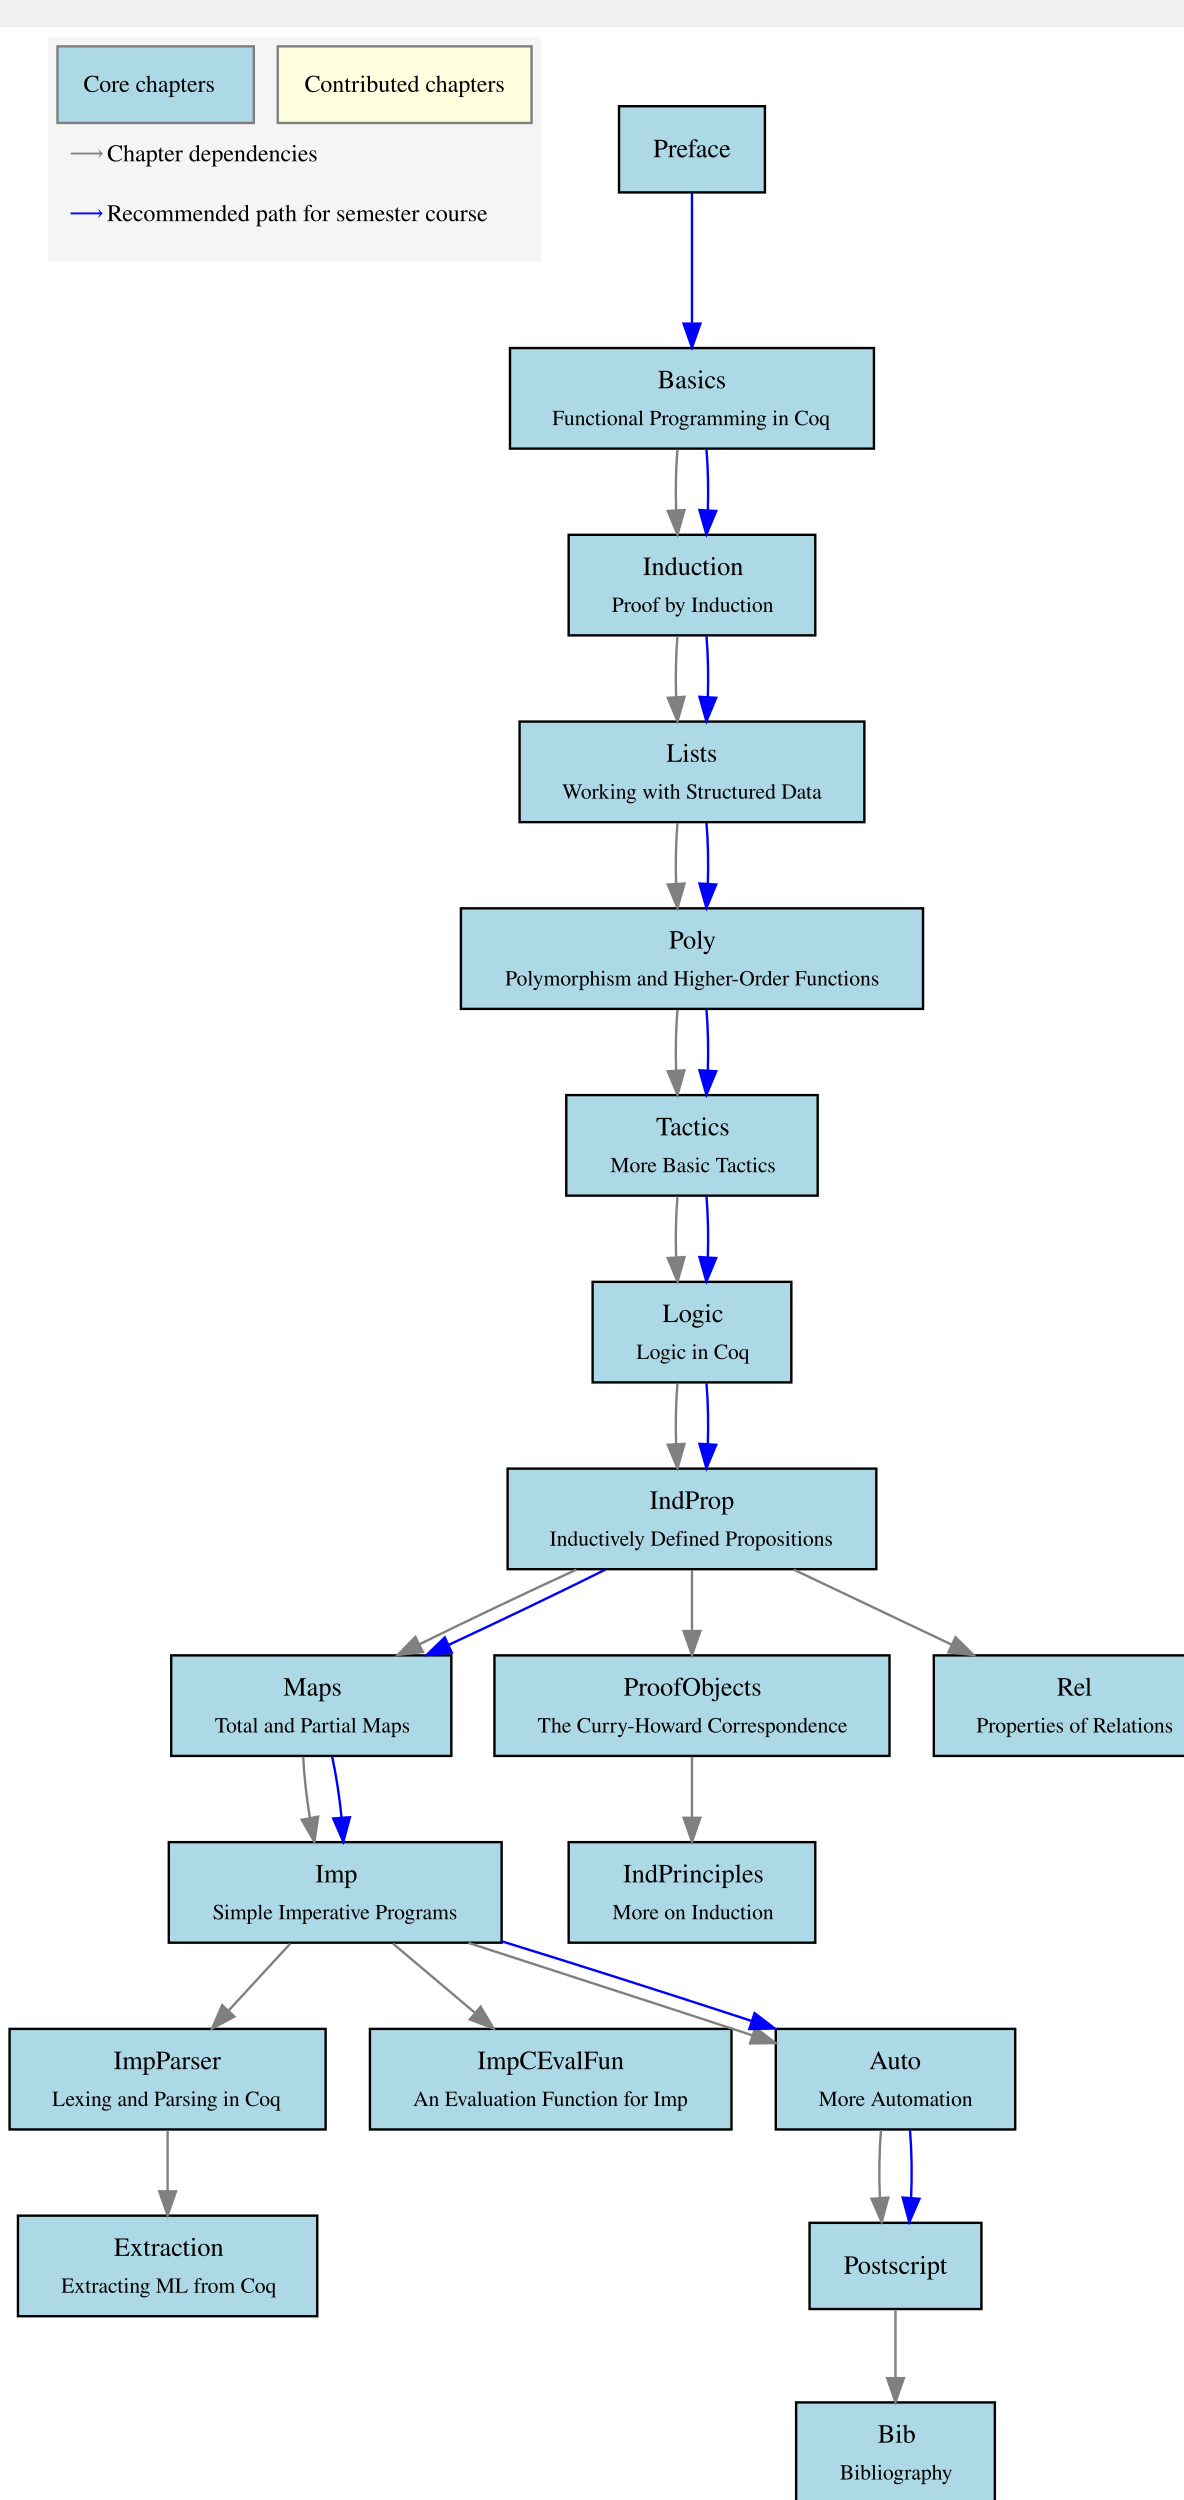
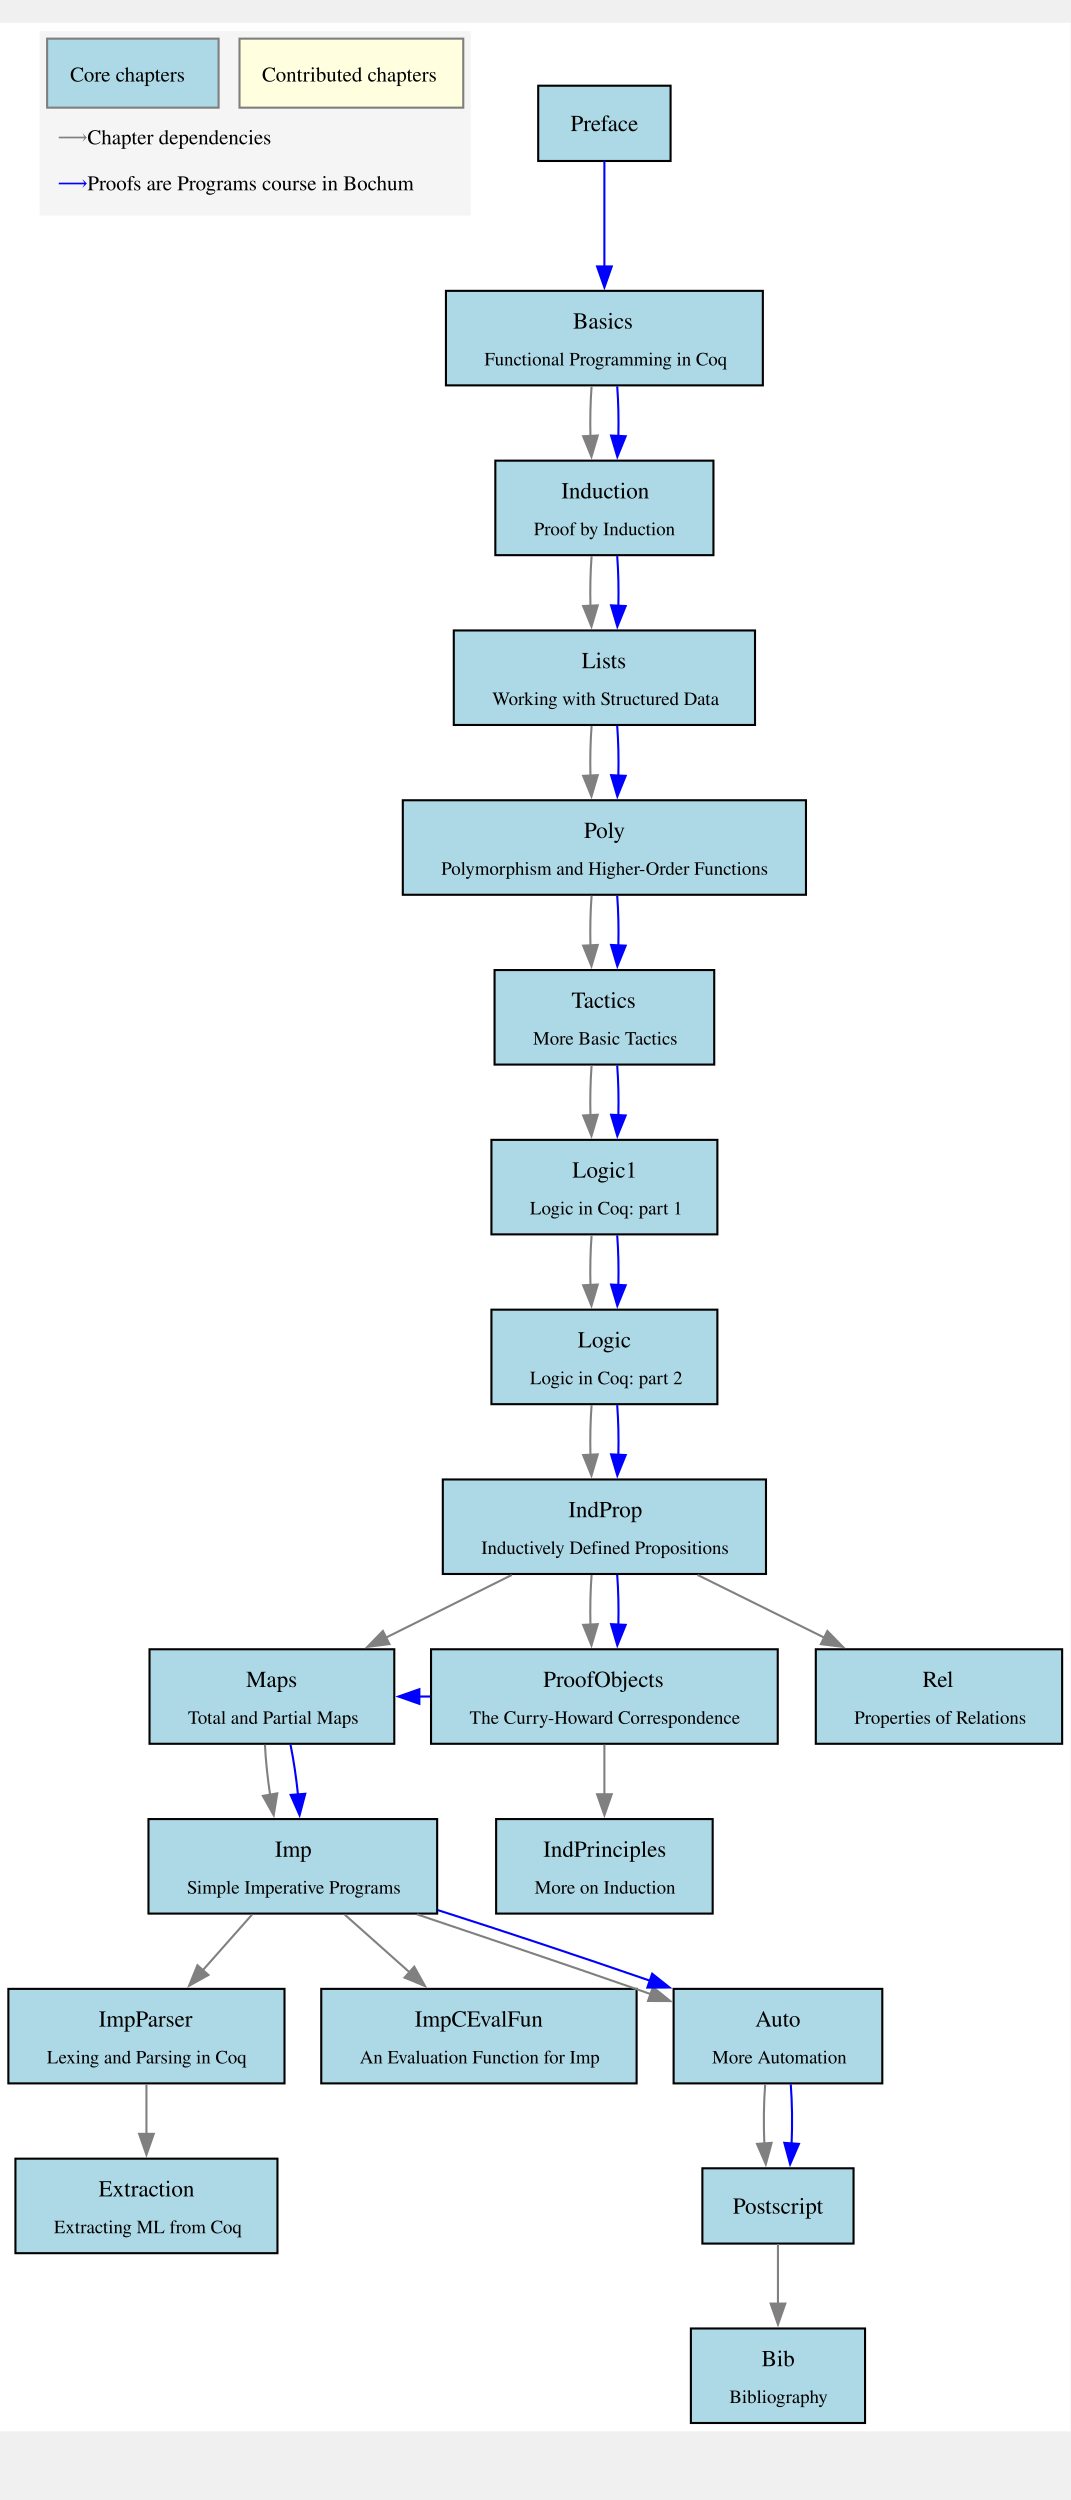
- <svg xmlns="http://www.w3.org/2000/svg" xmlns:xlink="http://www.w3.org/1999/xlink" width="504pt" height="1065pt" viewBox="0.00 21.60 504.00 1043.38">
-   <g id="graph0" class="graph deps" transform="scale(1.02 1.02) rotate(0) translate(4 1055.94)">
-     <polygon fill="white" stroke="transparent" points="-4,4 -4,-1034 508,-1034 508,4 -4,4" />
+ <svg xmlns="http://www.w3.org/2000/svg" xmlns:xlink="http://www.w3.org/1999/xlink" width="504pt" height="1177pt" viewBox="0.00 21.60 504.00 1155.57">
+   <g id="graph0" class="graph deps" transform="scale(0.984519 0.984519) rotate(0) translate(4 1169.74)">
+     <polygon fill="white" stroke="none" points="-4,4 -4,-1147.8 507.92,-1147.8 507.92,4 -4,4" />
    <g id="node1" class="node">
      <g id="a_node1">
        <a xlink:title="Go to chapter" target="_top">
-           <polygon fill="WhiteSmoke" stroke="transparent" points="222,-1030 16,-1030 16,-936 222,-936 222,-1030" />
-           <polygon fill="lightblue" stroke="transparent" points="20,-994 20,-1026 102,-1026 102,-994 20,-994" />
-           <polygon fill="none" stroke="#7f7f7f" points="20,-994 20,-1026 102,-1026 102,-994 20,-994" />
-           <text text-anchor="start" x="30.87" y="-1007" font-family="Times,serif" font-size="10.00"> Core chapters </text>
-           <polygon fill="lightyellow" stroke="transparent" points="112,-994 112,-1026 218,-1026 218,-994 112,-994" />
-           <polygon fill="none" stroke="#7f7f7f" points="112,-994 112,-1026 218,-1026 218,-994 112,-994" />
-           <text text-anchor="start" x="123.21" y="-1007" font-family="Times,serif" font-size="10.00">Contributed chapters</text>
-           <text text-anchor="start" x="25" y="-978" font-family="Times,serif" font-size="10.00" fill="gray">⟶</text>
-           <text text-anchor="start" x="40.74" y="-978" font-family="Times,serif" font-size="10.00">     Chapter dependencies</text>
-           <text text-anchor="start" x="24.91" y="-953" font-family="Times,serif" font-size="10.00" fill="blue">⟶</text>
-           <text text-anchor="start" x="40.65" y="-953" font-family="Times,serif" font-size="10.00">     Recommended path for semester course</text>
+           <polygon fill="WhiteSmoke" stroke="none" points="221.12,-1143.8 14.93,-1143.8 14.93,-1055.6 221.12,-1055.6 221.12,-1143.8" />
+           <polygon fill="lightblue" stroke="none" points="18.53,-1107.2 18.53,-1140.2 100.53,-1140.2 100.53,-1107.2 18.53,-1107.2" />
+           <polygon fill="none" stroke="#7f7f7f" points="18.53,-1107.2 18.53,-1140.2 100.53,-1140.2 100.53,-1107.2 18.53,-1107.2" />
+           <text text-anchor="start" x="29.53" y="-1119.7" font-family="Times,serif" font-size="10.00"> Core chapters </text>
+           <polygon fill="lightyellow" stroke="none" points="110.53,-1107.2 110.53,-1140.2 217.53,-1140.2 217.53,-1107.2 110.53,-1107.2" />
+           <polygon fill="none" stroke="#7f7f7f" points="110.53,-1107.2 110.53,-1140.2 217.53,-1140.2 217.53,-1107.2 110.53,-1107.2" />
+           <text text-anchor="start" x="121.28" y="-1119.7" font-family="Times,serif" font-size="10.00">Contributed chapters</text>
+           <text text-anchor="start" x="23.53" y="-1089.7" font-family="Times,serif" font-size="10.00" fill="gray">⟶</text>
+           <text text-anchor="start" x="37.78" y="-1089.7" font-family="Times,serif" font-size="10.00">     Chapter dependencies</text>
+           <text text-anchor="start" x="23.53" y="-1067.7" font-family="Times,serif" font-size="10.00" fill="blue">⟶</text>
+           <text text-anchor="start" x="37.78" y="-1067.7" font-family="Times,serif" font-size="10.00">     Proofs are Programs course in Bochum</text>
        </a>
      </g>
    </g>
    <g id="node2" class="node">
      <g id="a_node2">
        <a xlink:href="Preface.html" xlink:title="Go to chapter" target="_top">
-           <polygon fill="lightblue" stroke="black" points="315.47,-1001 254.53,-1001 254.53,-965 315.47,-965 315.47,-1001" />
-           <text text-anchor="middle" x="285" y="-979.7" font-family="Times,serif" font-size="11.00">Preface</text>
+           <polygon fill="lightblue" stroke="black" points="316.67,-1117.7 253.37,-1117.7 253.37,-1081.7 316.67,-1081.7 316.67,-1117.7" />
+           <text text-anchor="middle" x="285.02" y="-1096" font-family="Times,serif" font-size="11.00">Preface</text>
        </a>
      </g>
    </g>
    <g id="node4" class="node">
      <g id="a_node4">
        <a xlink:href="Basics.html" xlink:title="Go to chapter" target="_top">
-           <polygon fill="lightblue" stroke="black" points="361,-900 209,-900 209,-858 361,-858 361,-900" />
-           <text text-anchor="start" x="270.64" y="-883.2" font-family="Times,serif" font-size="11.00">Basics</text>
-           <text text-anchor="start" x="226.63" y="-867.8" font-family="Times,serif" font-size="9.00">Functional Programming in Coq</text>
-         </a>
-       </g>
-     </g>
-     <g id="edge18" class="edge">
-       <path fill="none" stroke="blue" d="M285,-964.7C285,-949.92 285,-928.3 285,-910.61" />
-       <polygon fill="blue" stroke="blue" points="288.5,-910.2 285,-900.2 281.5,-910.2 288.5,-910.2" />
+           <polygon fill="lightblue" stroke="black" points="360.8,-1019.6 209.25,-1019.6 209.25,-974.4 360.8,-974.4 360.8,-1019.6" />
+           <text text-anchor="start" x="270.02" y="-1001.55" font-family="Times,serif" font-size="11.00">Basics</text>
+           <text text-anchor="start" x="227.65" y="-983.95" font-family="Times,serif" font-size="9.00">Functional Programming in Coq</text>
+         </a>
+       </g>
+     </g>
+     <g id="edge19" class="edge">
+       <path fill="none" stroke="blue" d="M285.02,-1081.62C285.02,-1067.76 285.02,-1047.81 285.02,-1030.87" />
+       <polygon fill="blue" stroke="blue" points="288.53,-1031.26 285.03,-1021.26 281.53,-1031.26 288.53,-1031.26" />
    </g>
    <g id="node3" class="node">
      <g id="a_node3">
        <a xlink:href="Postscript.html" xlink:title="Go to chapter" target="_top">
-           <polygon fill="lightblue" stroke="black" points="405.89,-117 334.11,-117 334.11,-81 405.89,-81 405.89,-117" />
-           <text text-anchor="middle" x="370" y="-95.7" font-family="Times,serif" font-size="11.00">Postscript</text>
-         </a>
-       </g>
-     </g>
-     <g id="node18" class="node">
-       <g id="a_node18">
+           <polygon fill="lightblue" stroke="black" points="404.17,-121.8 331.88,-121.8 331.88,-85.8 404.17,-85.8 404.17,-121.8" />
+           <text text-anchor="middle" x="368.02" y="-100.1" font-family="Times,serif" font-size="11.00">Postscript</text>
+         </a>
+       </g>
+     </g>
+     <g id="node19" class="node">
+       <g id="a_node19">
        <a xlink:href="Bib.html" xlink:title="Go to chapter" target="_top">
-           <polygon fill="lightblue" stroke="black" points="411.5,-42 328.5,-42 328.5,0 411.5,0 411.5,-42" />
-           <text text-anchor="start" x="362.55" y="-25.2" font-family="Times,serif" font-size="11.00">Bib</text>
-           <text text-anchor="start" x="346.75" y="-9.8" font-family="Times,serif" font-size="9.00">Bibliography</text>
-         </a>
-       </g>
-     </g>
-     <g id="edge14" class="edge">
-       <path fill="none" stroke="gray" d="M370,-80.75C370,-72.33 370,-61.94 370,-52.25" />
-       <polygon fill="gray" stroke="gray" points="373.5,-52.14 370,-42.14 366.5,-52.14 373.5,-52.14" />
+           <polygon fill="lightblue" stroke="black" points="409.67,-45.2 326.38,-45.2 326.38,0 409.67,0 409.67,-45.2" />
+           <text text-anchor="start" x="360.15" y="-27.15" font-family="Times,serif" font-size="11.00">Bib</text>
+           <text text-anchor="start" x="344.77" y="-9.55" font-family="Times,serif" font-size="9.00">Bibliography</text>
+         </a>
+       </g>
+     </g>
+     <g id="edge15" class="edge">
+       <path fill="none" stroke="gray" d="M368.02,-85.61C368.02,-77.18 368.02,-66.72 368.02,-56.81" />
+       <polygon fill="gray" stroke="gray" points="371.53,-57.09 368.03,-47.09 364.53,-57.09 371.53,-57.09" />
    </g>
    <g id="node5" class="node">
      <g id="a_node5">
        <a xlink:href="Induction.html" xlink:title="Go to chapter" target="_top">
-           <polygon fill="lightblue" stroke="black" points="336.5,-822 233.5,-822 233.5,-780 336.5,-780 336.5,-822" />
-           <text text-anchor="start" x="264.42" y="-805.2" font-family="Times,serif" font-size="11.00">Induction</text>
-           <text text-anchor="start" x="251.5" y="-789.8" font-family="Times,serif" font-size="9.00">Proof by Induction</text>
+           <polygon fill="lightblue" stroke="black" points="337.17,-938.4 232.87,-938.4 232.87,-893.2 337.17,-893.2 337.17,-938.4" />
+           <text text-anchor="start" x="264.4" y="-920.35" font-family="Times,serif" font-size="11.00">Induction</text>
+           <text text-anchor="start" x="251.27" y="-902.75" font-family="Times,serif" font-size="9.00">Proof by Induction</text>
        </a>
      </g>
    </g>
    <g id="edge1" class="edge">
-       <path fill="none" stroke="gray" d="M278.94,-857.63C278.28,-849.82 278.09,-840.73 278.38,-832.18" />
-       <polygon fill="gray" stroke="gray" points="281.87,-832.35 278.96,-822.16 274.89,-831.94 281.87,-832.35" />
-     </g>
-     <g id="edge19" class="edge">
-       <path fill="none" stroke="blue" d="M291.06,-857.63C291.72,-849.82 291.91,-840.73 291.62,-832.18" />
-       <polygon fill="blue" stroke="blue" points="295.11,-831.94 291.04,-822.16 288.13,-832.35 295.11,-831.94" />
+       <path fill="none" stroke="gray" d="M278.9,-973.94C278.34,-966.56 278.15,-958.16 278.35,-950.11" />
+       <polygon fill="gray" stroke="gray" points="281.84,-950.41 278.84,-940.26 274.85,-950.07 281.84,-950.41" />
+     </g>
+     <g id="edge20" class="edge">
+       <path fill="none" stroke="blue" d="M291.15,-973.94C291.71,-966.56 291.9,-958.16 291.7,-950.11" />
+       <polygon fill="blue" stroke="blue" points="295.2,-950.07 291.21,-940.26 288.21,-950.41 295.2,-950.07" />
    </g>
    <g id="node6" class="node">
      <g id="a_node6">
        <a xlink:href="Lists.html" xlink:title="Go to chapter" target="_top">
-           <polygon fill="lightblue" stroke="black" points="357,-744 213,-744 213,-702 357,-702 357,-744" />
-           <text text-anchor="start" x="274.3" y="-727.2" font-family="Times,serif" font-size="11.00">Lists</text>
-           <text text-anchor="start" x="230.75" y="-711.8" font-family="Times,serif" font-size="9.00">Working with Structured Data</text>
+           <polygon fill="lightblue" stroke="black" points="357.05,-857.2 213,-857.2 213,-812 357.05,-812 357.05,-857.2" />
+           <text text-anchor="start" x="274.15" y="-839.15" font-family="Times,serif" font-size="11.00">Lists</text>
+           <text text-anchor="start" x="231.4" y="-821.55" font-family="Times,serif" font-size="9.00">Working with Structured Data</text>
        </a>
      </g>
    </g>
    <g id="edge2" class="edge">
-       <path fill="none" stroke="gray" d="M278.94,-779.63C278.28,-771.82 278.09,-762.73 278.38,-754.18" />
-       <polygon fill="gray" stroke="gray" points="281.87,-754.35 278.96,-744.16 274.89,-753.94 281.87,-754.35" />
-     </g>
-     <g id="edge20" class="edge">
-       <path fill="none" stroke="blue" d="M291.06,-779.63C291.72,-771.82 291.91,-762.73 291.62,-754.18" />
-       <polygon fill="blue" stroke="blue" points="295.11,-753.94 291.04,-744.16 288.13,-754.35 295.11,-753.94" />
+       <path fill="none" stroke="gray" d="M278.9,-892.74C278.34,-885.36 278.15,-876.96 278.35,-868.91" />
+       <polygon fill="gray" stroke="gray" points="281.84,-869.21 278.84,-859.06 274.85,-868.87 281.84,-869.21" />
+     </g>
+     <g id="edge21" class="edge">
+       <path fill="none" stroke="blue" d="M291.15,-892.74C291.71,-885.36 291.9,-876.96 291.7,-868.91" />
+       <polygon fill="blue" stroke="blue" points="295.2,-868.87 291.21,-859.06 288.21,-869.21 295.2,-868.87" />
    </g>
    <g id="node7" class="node">
      <g id="a_node7">
        <a xlink:href="Poly.html" xlink:title="Go to chapter" target="_top">
-           <polygon fill="lightblue" stroke="black" points="381.5,-666 188.5,-666 188.5,-624 381.5,-624 381.5,-666" />
-           <text text-anchor="start" x="275.41" y="-649.2" font-family="Times,serif" font-size="11.00">Poly</text>
-           <text text-anchor="start" x="206.97" y="-633.8" font-family="Times,serif" font-size="9.00">Polymorphism and Higher-Order Functions</text>
+           <polygon fill="lightblue" stroke="black" points="381.42,-776 188.62,-776 188.62,-730.8 381.42,-730.8 381.42,-776" />
+           <text text-anchor="start" x="275.27" y="-757.95" font-family="Times,serif" font-size="11.00">Poly</text>
+           <text text-anchor="start" x="207.02" y="-740.35" font-family="Times,serif" font-size="9.00">Polymorphism and Higher-Order Functions</text>
        </a>
      </g>
    </g>
    <g id="edge3" class="edge">
-       <path fill="none" stroke="gray" d="M278.94,-701.63C278.28,-693.82 278.09,-684.73 278.38,-676.18" />
-       <polygon fill="gray" stroke="gray" points="281.87,-676.35 278.96,-666.16 274.89,-675.94 281.87,-676.35" />
-     </g>
-     <g id="edge21" class="edge">
-       <path fill="none" stroke="blue" d="M291.06,-701.63C291.72,-693.82 291.91,-684.73 291.62,-676.18" />
-       <polygon fill="blue" stroke="blue" points="295.11,-675.94 291.04,-666.16 288.13,-676.35 295.11,-675.94" />
+       <path fill="none" stroke="gray" d="M278.9,-811.54C278.34,-804.16 278.15,-795.76 278.35,-787.71" />
+       <polygon fill="gray" stroke="gray" points="281.84,-788.01 278.84,-777.86 274.85,-787.67 281.84,-788.01" />
+     </g>
+     <g id="edge22" class="edge">
+       <path fill="none" stroke="blue" d="M291.15,-811.54C291.71,-804.16 291.9,-795.76 291.7,-787.71" />
+       <polygon fill="blue" stroke="blue" points="295.2,-787.67 291.21,-777.86 288.21,-788.01 295.2,-787.67" />
    </g>
    <g id="node8" class="node">
      <g id="a_node8">
        <a xlink:href="Tactics.html" xlink:title="Go to chapter" target="_top">
-           <polygon fill="lightblue" stroke="black" points="337.5,-588 232.5,-588 232.5,-546 337.5,-546 337.5,-588" />
-           <text text-anchor="start" x="270" y="-571.2" font-family="Times,serif" font-size="11.00">Tactics</text>
-           <text text-anchor="start" x="250.91" y="-555.8" font-family="Times,serif" font-size="9.00">More Basic Tactics</text>
+           <polygon fill="lightblue" stroke="black" points="337.55,-694.8 232.5,-694.8 232.5,-649.6 337.55,-649.6 337.55,-694.8" />
+           <text text-anchor="start" x="269.27" y="-676.75" font-family="Times,serif" font-size="11.00">Tactics</text>
+           <text text-anchor="start" x="250.9" y="-659.15" font-family="Times,serif" font-size="9.00">More Basic Tactics</text>
        </a>
      </g>
    </g>
    <g id="edge4" class="edge">
-       <path fill="none" stroke="gray" d="M278.94,-623.63C278.28,-615.82 278.09,-606.73 278.38,-598.18" />
-       <polygon fill="gray" stroke="gray" points="281.87,-598.35 278.96,-588.16 274.89,-597.94 281.87,-598.35" />
-     </g>
-     <g id="edge22" class="edge">
-       <path fill="none" stroke="blue" d="M291.06,-623.63C291.72,-615.82 291.91,-606.73 291.62,-598.18" />
-       <polygon fill="blue" stroke="blue" points="295.11,-597.94 291.04,-588.16 288.13,-598.35 295.11,-597.94" />
+       <path fill="none" stroke="gray" d="M278.9,-730.34C278.34,-722.96 278.15,-714.56 278.35,-706.51" />
+       <polygon fill="gray" stroke="gray" points="281.84,-706.81 278.84,-696.66 274.85,-706.47 281.84,-706.81" />
+     </g>
+     <g id="edge23" class="edge">
+       <path fill="none" stroke="blue" d="M291.15,-730.34C291.71,-722.96 291.9,-714.56 291.7,-706.51" />
+       <polygon fill="blue" stroke="blue" points="295.2,-706.47 291.21,-696.66 288.21,-706.81 295.2,-706.47" />
    </g>
    <g id="node10" class="node">
      <g id="a_node10">
-         <a xlink:href="Logic.html" xlink:title="Go to chapter" target="_top">
-           <polygon fill="lightblue" stroke="black" points="326.5,-510 243.5,-510 243.5,-468 326.5,-468 326.5,-510" />
-           <text text-anchor="start" x="272.67" y="-493.2" font-family="Times,serif" font-size="11.00">Logic</text>
-           <text text-anchor="start" x="261.75" y="-477.8" font-family="Times,serif" font-size="9.00">Logic in Coq</text>
+         <a xlink:href="Logic1.html" xlink:title="Go to chapter" target="_top">
+           <polygon fill="lightblue" stroke="black" points="339.05,-613.6 231,-613.6 231,-568.4 339.05,-568.4 339.05,-613.6" />
+           <text text-anchor="start" x="269.65" y="-595.55" font-family="Times,serif" font-size="11.00">Logic1</text>
+           <text text-anchor="start" x="249.4" y="-577.95" font-family="Times,serif" font-size="9.00">Logic in Coq: part 1</text>
        </a>
      </g>
    </g>
    <g id="edge5" class="edge">
-       <path fill="none" stroke="gray" d="M278.94,-545.63C278.28,-537.82 278.09,-528.73 278.38,-520.18" />
-       <polygon fill="gray" stroke="gray" points="281.87,-520.35 278.96,-510.16 274.89,-519.94 281.87,-520.35" />
-     </g>
-     <g id="edge23" class="edge">
-       <path fill="none" stroke="blue" d="M291.06,-545.63C291.72,-537.82 291.91,-528.73 291.62,-520.18" />
-       <polygon fill="blue" stroke="blue" points="295.11,-519.94 291.04,-510.16 288.13,-520.35 295.11,-519.94" />
+       <path fill="none" stroke="gray" d="M278.9,-649.14C278.34,-641.76 278.15,-633.36 278.35,-625.31" />
+       <polygon fill="gray" stroke="gray" points="281.84,-625.61 278.84,-615.46 274.85,-625.27 281.84,-625.61" />
+     </g>
+     <g id="edge24" class="edge">
+       <path fill="none" stroke="blue" d="M291.15,-649.14C291.71,-641.76 291.9,-633.36 291.7,-625.31" />
+       <polygon fill="blue" stroke="blue" points="295.2,-625.27 291.21,-615.46 288.21,-625.61 295.2,-625.27" />
    </g>
    <g id="node9" class="node">
      <g id="a_node9">
        <a xlink:href="IndProp.html" xlink:title="Go to chapter" target="_top">
-           <polygon fill="lightblue" stroke="black" points="362,-432 208,-432 208,-390 362,-390 362,-432" />
-           <text text-anchor="start" x="267.28" y="-415.2" font-family="Times,serif" font-size="11.00">IndProp</text>
-           <text text-anchor="start" x="225.5" y="-399.8" font-family="Times,serif" font-size="9.00">Inductively Defined Propositions</text>
-         </a>
-       </g>
+           <polygon fill="lightblue" stroke="black" points="362.3,-451.2 207.75,-451.2 207.75,-406 362.3,-406 362.3,-451.2" />
+           <text text-anchor="start" x="267.77" y="-433.15" font-family="Times,serif" font-size="11.00">IndProp</text>
+           <text text-anchor="start" x="226.15" y="-415.55" font-family="Times,serif" font-size="9.00">Inductively Defined Propositions</text>
+         </a>
+       </g>
+     </g>
+     <g id="node12" class="node">
+       <g id="a_node12">
+         <a xlink:href="Maps.html" xlink:title="Go to chapter" target="_top">
+           <polygon fill="lightblue" stroke="black" points="184.55,-370 67.5,-370 67.5,-324.8 184.55,-324.8 184.55,-370" />
+           <text text-anchor="start" x="113.65" y="-351.95" font-family="Times,serif" font-size="11.00">Maps</text>
+           <text text-anchor="start" x="85.9" y="-334.35" font-family="Times,serif" font-size="9.00">Total and Partial Maps</text>
+         </a>
+       </g>
+     </g>
+     <g id="edge8" class="edge">
+       <path fill="none" stroke="gray" d="M240.73,-405.54C222.03,-396.22 200.07,-385.28 180.4,-375.49" />
+       <polygon fill="gray" stroke="gray" points="182.22,-372.48 171.71,-371.16 179.1,-378.75 182.22,-372.48" />
+     </g>
+     <g id="node13" class="node">
+       <g id="a_node13">
+         <a xlink:href="ProofObjects.html" xlink:title="Go to chapter" target="_top">
+           <polygon fill="lightblue" stroke="black" points="367.92,-370 202.12,-370 202.12,-324.8 367.92,-324.8 367.92,-370" />
+           <text text-anchor="start" x="255.77" y="-351.95" font-family="Times,serif" font-size="11.00">ProofObjects</text>
+           <text text-anchor="start" x="220.52" y="-334.35" font-family="Times,serif" font-size="9.00">The Curry-Howard Correspondence</text>
+         </a>
+       </g>
+     </g>
+     <g id="edge10" class="edge">
+       <path fill="none" stroke="gray" d="M278.9,-405.54C278.34,-398.16 278.15,-389.76 278.35,-381.71" />
+       <polygon fill="gray" stroke="gray" points="281.84,-382.01 278.84,-371.86 274.85,-381.67 281.84,-382.01" />
+     </g>
+     <g id="edge27" class="edge">
+       <path fill="none" stroke="blue" d="M291.15,-405.54C291.71,-398.16 291.9,-389.76 291.7,-381.71" />
+       <polygon fill="blue" stroke="blue" points="295.2,-381.67 291.21,-371.86 288.21,-382.01 295.2,-381.67" />
+     </g>
+     <g id="node18" class="node">
+       <g id="a_node18">
+         <a xlink:href="Rel.html" xlink:title="Go to chapter" target="_top">
+           <polygon fill="lightblue" stroke="black" points="503.92,-370 386.12,-370 386.12,-324.8 503.92,-324.8 503.92,-370" />
+           <text text-anchor="start" x="437.15" y="-351.95" font-family="Times,serif" font-size="11.00">Rel</text>
+           <text text-anchor="start" x="404.52" y="-334.35" font-family="Times,serif" font-size="9.00">Properties of Relations</text>
+         </a>
+       </g>
+     </g>
+     <g id="edge12" class="edge">
+       <path fill="none" stroke="gray" d="M329.59,-405.54C348.41,-396.22 370.51,-385.28 390.31,-375.49" />
+       <polygon fill="gray" stroke="gray" points="391.65,-378.73 399.06,-371.15 388.55,-372.45 391.65,-378.73" />
    </g>
    <g id="node11" class="node">
      <g id="a_node11">
-         <a xlink:href="Maps.html" xlink:title="Go to chapter" target="_top">
-           <polygon fill="lightblue" stroke="black" points="184.5,-354 67.5,-354 67.5,-312 184.5,-312 184.5,-354" />
-           <text text-anchor="start" x="114.28" y="-337.2" font-family="Times,serif" font-size="11.00">Maps</text>
-           <text text-anchor="start" x="85.7" y="-321.8" font-family="Times,serif" font-size="9.00">Total and Partial Maps</text>
-         </a>
-       </g>
+         <a xlink:href="Logic.html" xlink:title="Go to chapter" target="_top">
+           <polygon fill="lightblue" stroke="black" points="339.05,-532.4 231,-532.4 231,-487.2 339.05,-487.2 339.05,-532.4" />
+           <text text-anchor="start" x="272.27" y="-514.35" font-family="Times,serif" font-size="11.00">Logic</text>
+           <text text-anchor="start" x="249.4" y="-496.75" font-family="Times,serif" font-size="9.00">Logic in Coq: part 2</text>
+         </a>
+       </g>
+     </g>
+     <g id="edge6" class="edge">
+       <path fill="none" stroke="gray" d="M278.9,-567.94C278.34,-560.56 278.15,-552.16 278.35,-544.11" />
+       <polygon fill="gray" stroke="gray" points="281.84,-544.41 278.84,-534.26 274.85,-544.07 281.84,-544.41" />
+     </g>
+     <g id="edge25" class="edge">
+       <path fill="none" stroke="blue" d="M291.15,-567.94C291.71,-560.56 291.9,-552.16 291.7,-544.11" />
+       <polygon fill="blue" stroke="blue" points="295.2,-544.07 291.21,-534.26 288.21,-544.41 295.2,-544.07" />
    </g>
    <g id="edge7" class="edge">
-       <path fill="none" stroke="gray" d="M236.77,-389.83C215.92,-380.26 191.7,-368.74 171.21,-358.65" />
-       <polygon fill="gray" stroke="gray" points="172.59,-355.43 162.08,-354.13 169.48,-361.7 172.59,-355.43" />
-     </g>
-     <g id="edge25" class="edge">
-       <path fill="none" stroke="blue" d="M248.85,-389.83C229.47,-380.17 205.21,-368.53 183.35,-358.38" />
-       <polygon fill="blue" stroke="blue" points="184.7,-355.14 174.15,-354.13 181.76,-361.5 184.7,-355.14" />
-     </g>
-     <g id="node12" class="node">
-       <g id="a_node12">
-         <a xlink:href="ProofObjects.html" xlink:title="Go to chapter" target="_top">
-           <polygon fill="lightblue" stroke="black" points="367.5,-354 202.5,-354 202.5,-312 367.5,-312 367.5,-354" />
-           <text text-anchor="start" x="256.48" y="-337.2" font-family="Times,serif" font-size="11.00">ProofObjects</text>
-           <text text-anchor="start" x="220.52" y="-321.8" font-family="Times,serif" font-size="9.00">The Curry-Howard Correspondence</text>
+       <path fill="none" stroke="gray" d="M278.9,-486.74C278.34,-479.36 278.15,-470.96 278.35,-462.91" />
+       <polygon fill="gray" stroke="gray" points="281.84,-463.21 278.84,-453.06 274.85,-462.87 281.84,-463.21" />
+     </g>
+     <g id="edge26" class="edge">
+       <path fill="none" stroke="blue" d="M291.15,-486.74C291.71,-479.36 291.9,-470.96 291.7,-462.91" />
+       <polygon fill="blue" stroke="blue" points="295.2,-462.87 291.21,-453.06 288.21,-463.21 295.2,-462.87" />
+     </g>
+     <g id="node15" class="node">
+       <g id="a_node15">
+         <a xlink:href="Imp.html" xlink:title="Go to chapter" target="_top">
+           <polygon fill="lightblue" stroke="black" points="205.05,-288.8 67,-288.8 67,-243.6 205.05,-243.6 205.05,-288.8" />
+           <text text-anchor="start" x="127.4" y="-270.75" font-family="Times,serif" font-size="11.00">Imp</text>
+           <text text-anchor="start" x="85.4" y="-253.15" font-family="Times,serif" font-size="9.00">Simple Imperative Programs</text>
        </a>
      </g>
    </g>
    <g id="edge9" class="edge">
-       <path fill="none" stroke="gray" d="M285,-389.63C285,-381.82 285,-372.73 285,-364.18" />
-       <polygon fill="gray" stroke="gray" points="288.5,-364.16 285,-354.16 281.5,-364.16 288.5,-364.16" />
+       <path fill="none" stroke="gray" d="M122.69,-324.34C123.06,-316.87 123.95,-308.36 125.19,-300.23" />
+       <polygon fill="gray" stroke="gray" points="128.59,-301.09 126.88,-290.63 121.7,-299.88 128.59,-301.09" />
+     </g>
+     <g id="edge29" class="edge">
+       <path fill="none" stroke="blue" d="M134.93,-324.34C136.43,-316.96 137.67,-308.56 138.49,-300.51" />
+       <polygon fill="blue" stroke="blue" points="141.97,-300.89 139.25,-290.65 134.99,-300.35 141.97,-300.89" />
+     </g>
+     <g id="edge28" class="edge">
+       <path fill="none" stroke="blue" d="M201.83,-347.4C199.99,-347.4 198.15,-347.4 196.31,-347.4" />
+       <polygon fill="blue" stroke="blue" points="196.54,-343.9 186.54,-347.4 196.54,-350.9 196.54,-343.9" />
+     </g>
+     <g id="node14" class="node">
+       <g id="a_node14">
+         <a xlink:href="IndPrinciples.html" xlink:title="Go to chapter" target="_top">
+           <polygon fill="lightblue" stroke="black" points="336.8,-288.8 233.25,-288.8 233.25,-243.6 336.8,-243.6 336.8,-288.8" />
+           <text text-anchor="start" x="255.77" y="-270.75" font-family="Times,serif" font-size="11.00">IndPrinciples</text>
+           <text text-anchor="start" x="251.65" y="-253.15" font-family="Times,serif" font-size="9.00">More on Induction</text>
+         </a>
+       </g>
+     </g>
+     <g id="edge11" class="edge">
+       <path fill="none" stroke="gray" d="M285.02,-324.34C285.02,-316.96 285.02,-308.56 285.02,-300.51" />
+       <polygon fill="gray" stroke="gray" points="288.53,-300.66 285.03,-290.66 281.53,-300.66 288.53,-300.66" />
+     </g>
+     <g id="node16" class="node">
+       <g id="a_node16">
+         <a xlink:href="ImpParser.html" xlink:title="Go to chapter" target="_top">
+           <polygon fill="lightblue" stroke="black" points="132.05,-207.6 0,-207.6 0,-162.4 132.05,-162.4 132.05,-207.6" />
+           <text text-anchor="start" x="43.15" y="-189.55" font-family="Times,serif" font-size="11.00">ImpParser</text>
+           <text text-anchor="start" x="18.4" y="-171.95" font-family="Times,serif" font-size="9.00">Lexing and Parsing in Coq</text>
+         </a>
+       </g>
+     </g>
+     <g id="edge16" class="edge">
+       <path fill="none" stroke="gray" d="M116.53,-243.14C109.24,-234.9 100.84,-225.39 93,-216.53" />
+       <polygon fill="gray" stroke="gray" points="95.67,-214.25 86.42,-209.08 90.42,-218.89 95.67,-214.25" />
    </g>
    <g id="node17" class="node">
      <g id="a_node17">
-         <a xlink:href="Rel.html" xlink:title="Go to chapter" target="_top">
-           <polygon fill="lightblue" stroke="black" points="504,-354 386,-354 386,-312 504,-312 504,-354" />
-           <text text-anchor="start" x="437.36" y="-337.2" font-family="Times,serif" font-size="11.00">Rel</text>
-           <text text-anchor="start" x="403.76" y="-321.8" font-family="Times,serif" font-size="9.00">Properties of Relations</text>
-         </a>
-       </g>
-     </g>
-     <g id="edge11" class="edge">
-       <path fill="none" stroke="gray" d="M327.46,-389.83C347.7,-380.22 372.09,-368.63 393.39,-358.51" />
-       <polygon fill="gray" stroke="gray" points="395.09,-361.58 402.62,-354.13 392.09,-355.26 395.09,-361.58" />
-     </g>
-     <g id="edge6" class="edge">
-       <path fill="none" stroke="gray" d="M278.94,-467.63C278.28,-459.82 278.09,-450.73 278.38,-442.18" />
-       <polygon fill="gray" stroke="gray" points="281.87,-442.35 278.96,-432.16 274.89,-441.94 281.87,-442.35" />
-     </g>
-     <g id="edge24" class="edge">
-       <path fill="none" stroke="blue" d="M291.06,-467.63C291.72,-459.82 291.91,-450.73 291.62,-442.18" />
-       <polygon fill="blue" stroke="blue" points="295.11,-441.94 291.04,-432.16 288.13,-442.35 295.11,-441.94" />
-     </g>
-     <g id="node14" class="node">
-       <g id="a_node14">
-         <a xlink:href="Imp.html" xlink:title="Go to chapter" target="_top">
-           <polygon fill="lightblue" stroke="black" points="205.5,-276 66.5,-276 66.5,-234 205.5,-234 205.5,-276" />
-           <text text-anchor="start" x="127.64" y="-259.2" font-family="Times,serif" font-size="11.00">Imp</text>
-           <text text-anchor="start" x="84.76" y="-243.8" font-family="Times,serif" font-size="9.00">Simple Imperative Programs</text>
-         </a>
-       </g>
-     </g>
-     <g id="edge8" class="edge">
-       <path fill="none" stroke="gray" d="M122.62,-311.63C122.99,-303.82 124,-294.73 125.41,-286.18" />
-       <polygon fill="gray" stroke="gray" points="128.88,-286.64 127.31,-276.16 122.01,-285.33 128.88,-286.64" />
-     </g>
-     <g id="edge26" class="edge">
-       <path fill="none" stroke="blue" d="M134.74,-311.63C136.43,-303.82 137.81,-294.73 138.65,-286.18" />
-       <polygon fill="blue" stroke="blue" points="142.14,-286.39 139.39,-276.16 135.16,-285.88 142.14,-286.39" />
-     </g>
-     <g id="node13" class="node">
-       <g id="a_node13">
-         <a xlink:href="IndPrinciples.html" xlink:title="Go to chapter" target="_top">
-           <polygon fill="lightblue" stroke="black" points="336.5,-276 233.5,-276 233.5,-234 336.5,-234 336.5,-276" />
-           <text text-anchor="start" x="256.17" y="-259.2" font-family="Times,serif" font-size="11.00">IndPrinciples</text>
-           <text text-anchor="start" x="251.76" y="-243.8" font-family="Times,serif" font-size="9.00">More on Induction</text>
-         </a>
-       </g>
-     </g>
-     <g id="edge10" class="edge">
-       <path fill="none" stroke="gray" d="M285,-311.63C285,-303.82 285,-294.73 285,-286.18" />
-       <polygon fill="gray" stroke="gray" points="288.5,-286.16 285,-276.16 281.5,-286.16 288.5,-286.16" />
-     </g>
-     <g id="node15" class="node">
-       <g id="a_node15">
-         <a xlink:href="ImpParser.html" xlink:title="Go to chapter" target="_top">
-           <polygon fill="lightblue" stroke="black" points="132,-198 0,-198 0,-156 132,-156 132,-198" />
-           <text text-anchor="start" x="43.4" y="-181.2" font-family="Times,serif" font-size="11.00">ImpParser</text>
-           <text text-anchor="start" x="17.75" y="-165.8" font-family="Times,serif" font-size="9.00">Lexing and Parsing in Coq</text>
-         </a>
-       </g>
-     </g>
-     <g id="edge15" class="edge">
-       <path fill="none" stroke="gray" d="M117.24,-233.63C109.33,-225.05 100,-214.91 91.48,-205.67" />
-       <polygon fill="gray" stroke="gray" points="93.92,-203.14 84.57,-198.16 88.77,-207.89 93.92,-203.14" />
-     </g>
-     <g id="node16" class="node">
-       <g id="a_node16">
        <a xlink:href="ImpCEvalFun.html" xlink:title="Go to chapter" target="_top">
-           <polygon fill="lightblue" stroke="black" points="301.5,-198 150.5,-198 150.5,-156 301.5,-156 301.5,-198" />
-           <text text-anchor="start" x="195.33" y="-181.2" font-family="Times,serif" font-size="11.00">ImpCEvalFun</text>
-           <text text-anchor="start" x="168.51" y="-165.8" font-family="Times,serif" font-size="9.00">An Evaluation Function for Imp</text>
-         </a>
-       </g>
-     </g>
-     <g id="edge17" class="edge">
-       <path fill="none" stroke="gray" d="M160.12,-233.63C170.59,-224.79 183.01,-214.3 194.22,-204.84" />
-       <polygon fill="gray" stroke="gray" points="196.74,-207.29 202.13,-198.16 192.23,-201.94 196.74,-207.29" />
-     </g>
-     <g id="node19" class="node">
-       <g id="a_node19">
-         <a xlink:href="Auto.html" xlink:title="Go to chapter" target="_top">
-           <polygon fill="lightblue" stroke="black" points="420,-198 320,-198 320,-156 420,-156 420,-198" />
-           <text text-anchor="start" x="359" y="-181.2" font-family="Times,serif" font-size="11.00">Auto</text>
-           <text text-anchor="start" x="337.88" y="-165.8" font-family="Times,serif" font-size="9.00">More Automation</text>
-         </a>
-       </g>
-     </g>
-     <g id="edge12" class="edge">
-       <path fill="none" stroke="gray" d="M191.64,-233.91C223.9,-223.36 265.19,-210.13 302,-198 304.7,-197.11 307.46,-196.2 310.26,-195.27" />
-       <polygon fill="gray" stroke="gray" points="311.47,-198.55 319.86,-192.08 309.27,-191.91 311.47,-198.55" />
-     </g>
-     <g id="edge27" class="edge">
-       <path fill="none" stroke="blue" d="M205.61,-234.56C237.1,-224.86 274.93,-212.78 309.81,-201.35" />
-       <polygon fill="blue" stroke="blue" points="311.15,-204.59 319.56,-198.15 308.97,-197.94 311.15,-204.59" />
+           <polygon fill="lightblue" stroke="black" points="300.43,-207.6 149.62,-207.6 149.62,-162.4 300.43,-162.4 300.43,-207.6" />
+           <text text-anchor="start" x="194.28" y="-189.55" font-family="Times,serif" font-size="11.00">ImpCEvalFun</text>
+           <text text-anchor="start" x="168.03" y="-171.95" font-family="Times,serif" font-size="9.00">An Evaluation Function for Imp</text>
+         </a>
+       </g>
+     </g>
+     <g id="edge18" class="edge">
+       <path fill="none" stroke="gray" d="M160.82,-243.14C170.46,-234.56 181.65,-224.6 191.96,-215.42" />
+       <polygon fill="gray" stroke="gray" points="194.09,-218.21 199.24,-208.95 189.44,-212.98 194.09,-218.21" />
    </g>
    <g id="node20" class="node">
      <g id="a_node20">
+         <a xlink:href="Auto.html" xlink:title="Go to chapter" target="_top">
+           <polygon fill="lightblue" stroke="black" points="417.92,-207.6 318.12,-207.6 318.12,-162.4 417.92,-162.4 417.92,-207.6" />
+           <text text-anchor="start" x="357.15" y="-189.55" font-family="Times,serif" font-size="11.00">Auto</text>
+           <text text-anchor="start" x="336.52" y="-171.95" font-family="Times,serif" font-size="9.00">More Automation</text>
+         </a>
+       </g>
+     </g>
+     <g id="edge13" class="edge">
+       <path fill="none" stroke="gray" d="M195.39,-243.23C226.59,-232.68 265.36,-219.71 300.02,-207.6 302.37,-206.78 304.76,-205.94 307.18,-205.08" />
+       <polygon fill="gray" stroke="gray" points="308.24,-208.42 316.49,-201.77 305.89,-201.82 308.24,-208.42" />
+     </g>
+     <g id="edge30" class="edge">
+       <path fill="none" stroke="blue" d="M205.41,-245.25C236.24,-235.41 273.1,-223.17 307.13,-211.39" />
+       <polygon fill="blue" stroke="blue" points="307.87,-214.84 316.16,-208.25 305.57,-208.23 307.87,-214.84" />
+     </g>
+     <g id="node21" class="node">
+       <g id="a_node21">
        <a xlink:href="Extraction.html" xlink:title="Go to chapter" target="_top">
-           <polygon fill="lightblue" stroke="black" points="128.5,-120 3.5,-120 3.5,-78 128.5,-78 128.5,-120" />
-           <text text-anchor="start" x="43.59" y="-103.2" font-family="Times,serif" font-size="11.00">Extraction</text>
-           <text text-anchor="start" x="21.55" y="-87.8" font-family="Times,serif" font-size="9.00">Extracting ML from Coq</text>
-         </a>
-       </g>
-     </g>
-     <g id="edge16" class="edge">
-       <path fill="none" stroke="gray" d="M66,-155.63C66,-147.82 66,-138.73 66,-130.18" />
-       <polygon fill="gray" stroke="gray" points="69.5,-130.16 66,-120.16 62.5,-130.16 69.5,-130.16" />
-     </g>
-     <g id="edge13" class="edge">
-       <path fill="none" stroke="gray" d="M363.94,-155.63C363.21,-146.94 363.06,-136.67 363.49,-127.34" />
-       <polygon fill="gray" stroke="gray" points="366.99,-127.56 364.23,-117.33 360,-127.04 366.99,-127.56" />
-     </g>
-     <g id="edge28" class="edge">
-       <path fill="none" stroke="blue" d="M376.06,-155.63C376.79,-146.94 376.94,-136.67 376.51,-127.34" />
-       <polygon fill="blue" stroke="blue" points="380,-127.04 375.77,-117.33 373.01,-127.56 380,-127.04" />
+           <polygon fill="lightblue" stroke="black" points="128.68,-126.4 3.38,-126.4 3.38,-81.2 128.68,-81.2 128.68,-126.4" />
+           <text text-anchor="start" x="43.15" y="-108.35" font-family="Times,serif" font-size="11.00">Extraction</text>
+           <text text-anchor="start" x="21.78" y="-90.75" font-family="Times,serif" font-size="9.00">Extracting ML from Coq</text>
+         </a>
+       </g>
+     </g>
+     <g id="edge17" class="edge">
+       <path fill="none" stroke="gray" d="M66.03,-161.94C66.03,-154.56 66.03,-146.16 66.03,-138.11" />
+       <polygon fill="gray" stroke="gray" points="69.53,-138.26 66.03,-128.26 62.53,-138.26 69.53,-138.26" />
+     </g>
+     <g id="edge14" class="edge">
+       <path fill="none" stroke="gray" d="M361.9,-161.94C361.23,-153.12 361.1,-142.85 361.51,-133.47" />
+       <polygon fill="gray" stroke="gray" points="364.98,-133.97 362.21,-123.74 358,-133.46 364.98,-133.97" />
+     </g>
+     <g id="edge31" class="edge">
+       <path fill="none" stroke="blue" d="M374.15,-161.94C374.82,-153.12 374.95,-142.85 374.54,-133.47" />
+       <polygon fill="blue" stroke="blue" points="378.05,-133.46 373.84,-123.74 371.07,-133.97 378.05,-133.46" />
    </g>
  </g>
</svg>
